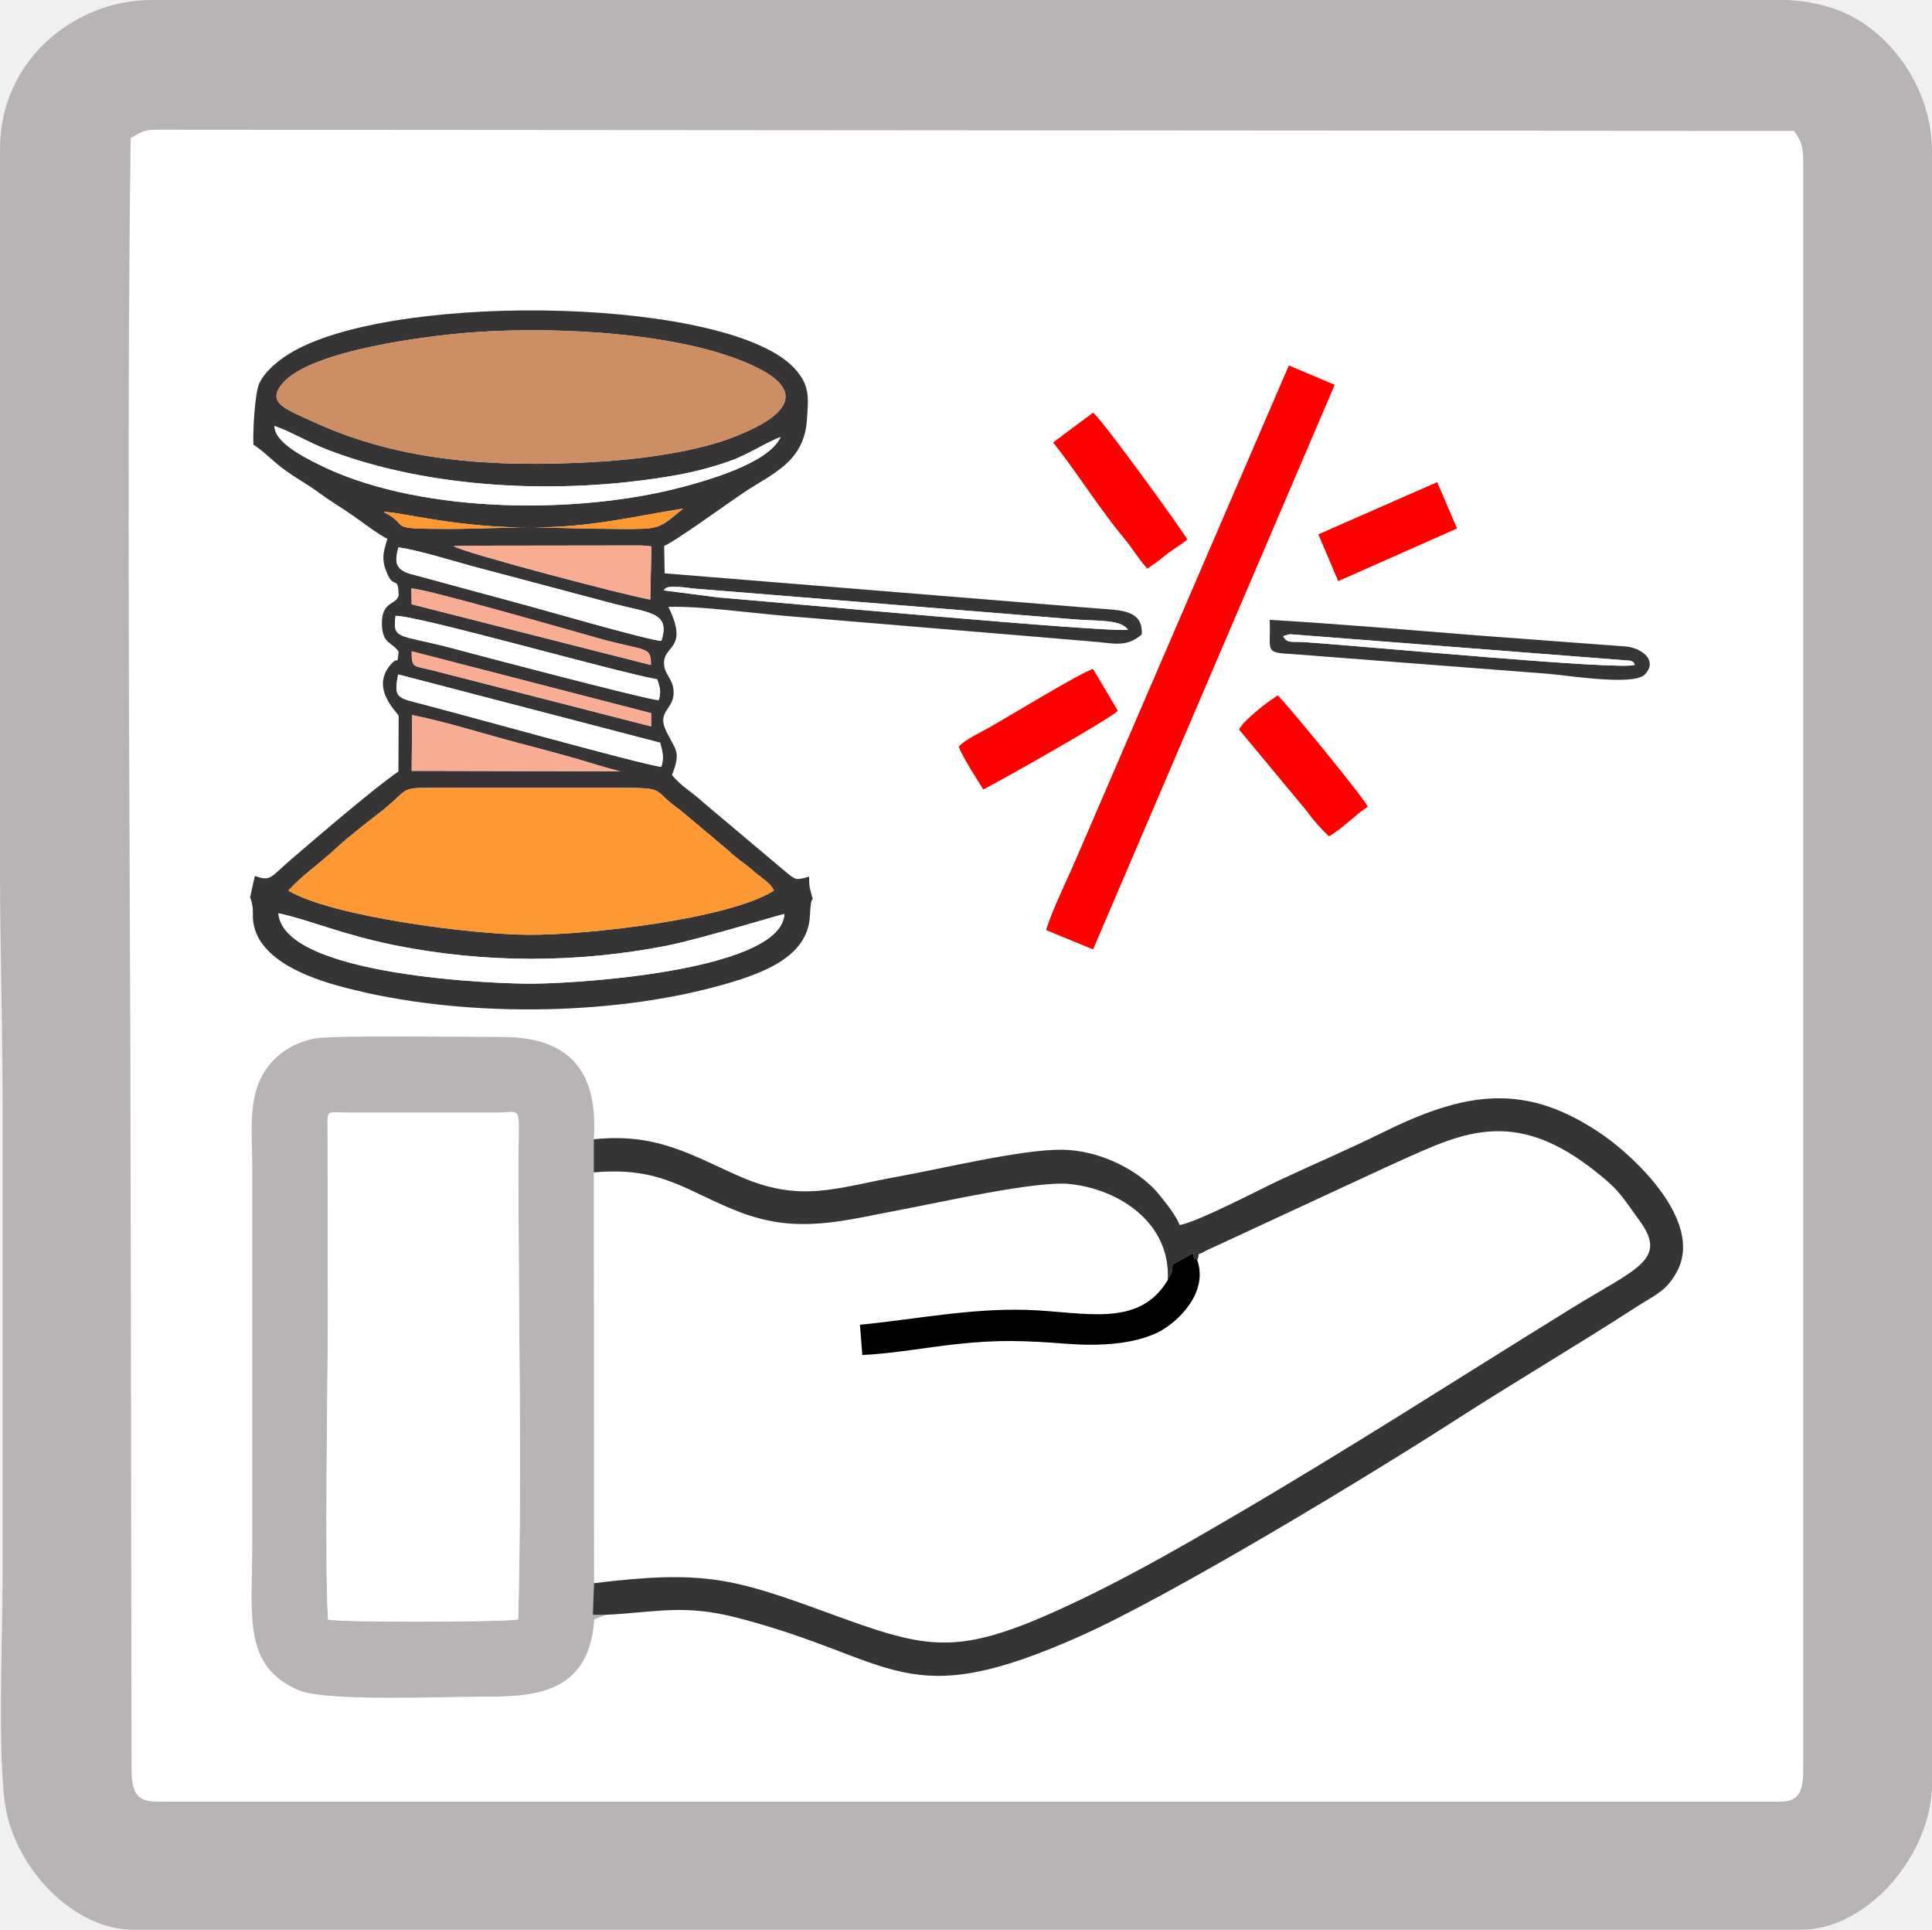
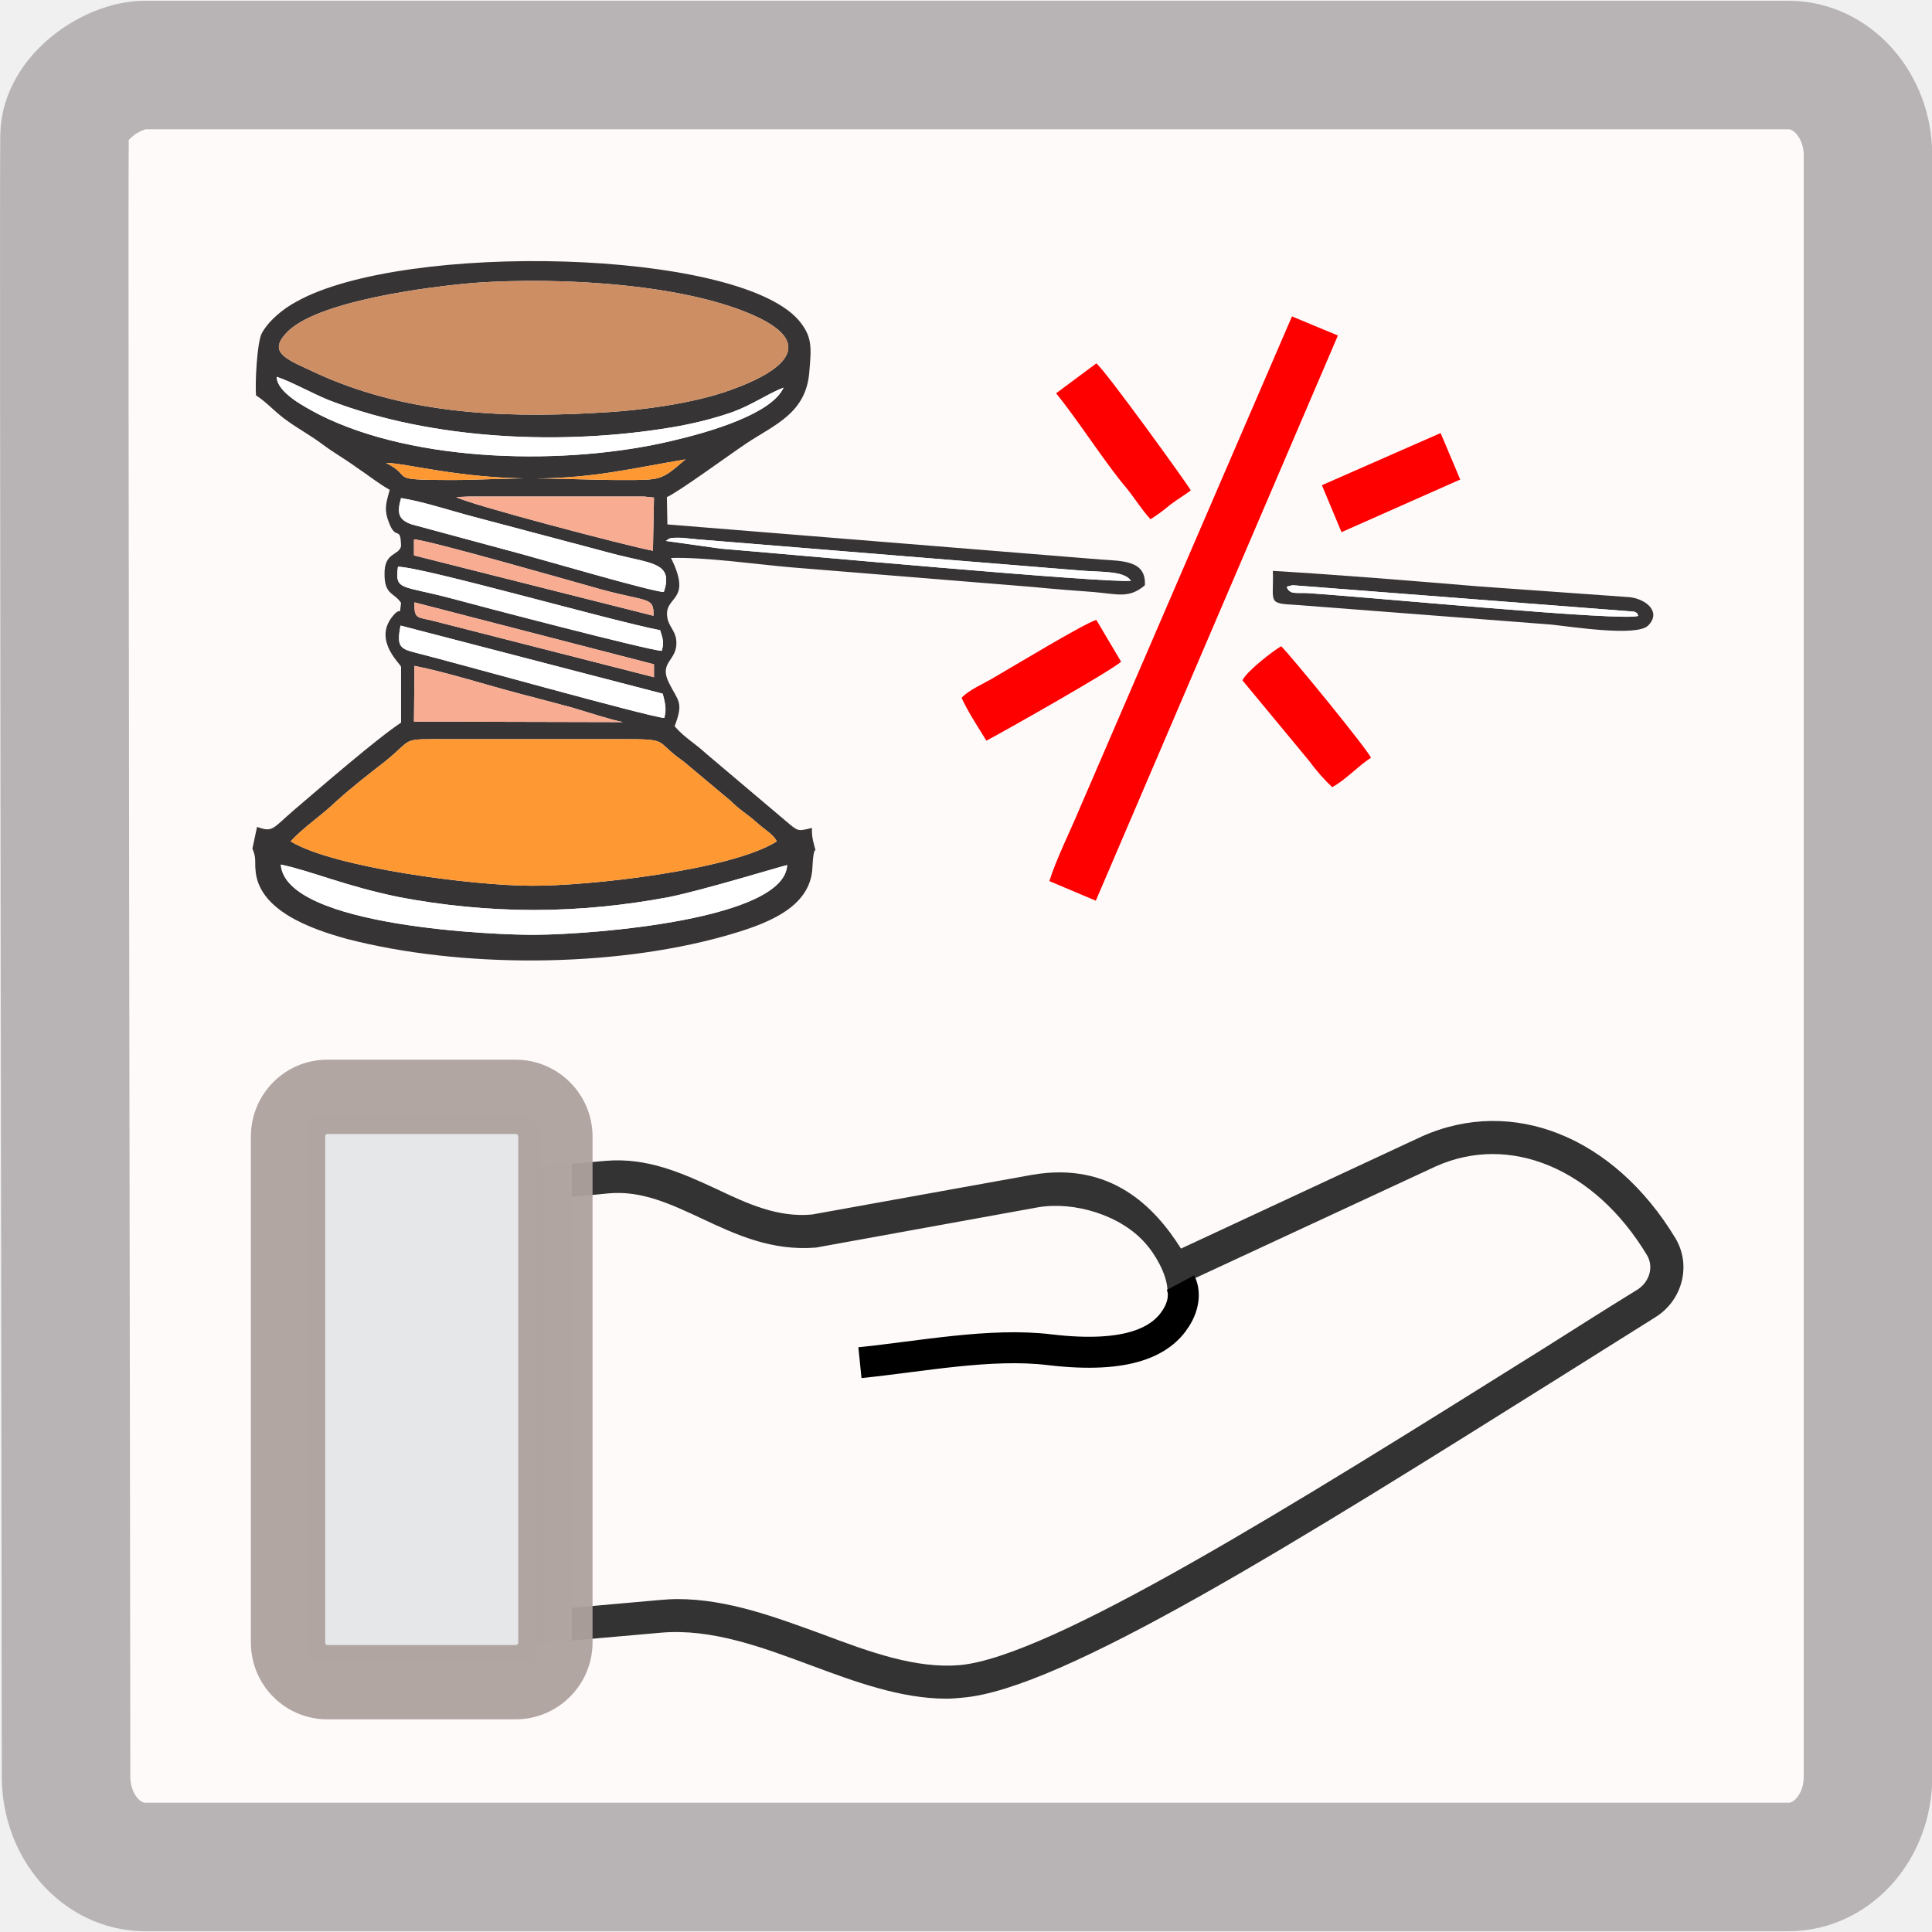
- <svg xmlns="http://www.w3.org/2000/svg" xml:space="preserve" width="753px" height="752px" version="1.1" style="shape-rendering:geometricPrecision; text-rendering:geometricPrecision; image-rendering:optimizeQuality; fill-rule:evenodd; clip-rule:evenodd" viewBox="0 0 81.8 81.69">
+ <svg xmlns="http://www.w3.org/2000/svg" xml:space="preserve" width="752px" height="752px" version="1.1" style="shape-rendering:geometricPrecision; text-rendering:geometricPrecision; image-rendering:optimizeQuality; fill-rule:evenodd; clip-rule:evenodd" viewBox="0 0 37.43 37.39">
  <defs>
    <style type="text/css">
   
-     .fil6 {fill:black}
-     .fil2 {fill:#373435}
-     .fil1 {fill:#B8B4B6}
-     .fil4 {fill:#CD8E64}
-     .fil7 {fill:#F8AC92}
-     .fil3 {fill:#FD9833}
-     .fil5 {fill:#FE0000}
-     .fil0 {fill:white}
+     .str2 {stroke:#AEA19E;stroke-width:0.8;stroke-miterlimit:22.926;stroke-opacity:0.949}
+     .str0 {stroke:#B8B4B6;stroke-width:2.49;stroke-miterlimit:22.926}
+     .str1 {stroke:white;stroke-width:0.1;stroke-miterlimit:22.926}
+     .str3 {stroke:black;stroke-width:0.6;stroke-miterlimit:22.926}
+     .fil4 {fill:none}
+     .fil1 {fill:#E6E7E8}
+     .fil5 {fill:#373435}
+     .fil7 {fill:#CD8E64}
+     .fil10 {fill:#F8AC92}
+     .fil6 {fill:#FD9833}
+     .fil8 {fill:#FE0000}
+     .fil0 {fill:snow}
+     .fil9 {fill:white}
+     .fil2 {fill:#333333;fill-rule:nonzero}
+     .fil3 {fill:#FEFEFE;fill-rule:nonzero;fill-opacity:0.949}
   
  </style>
  </defs>
  <g id="Camada_x0020_1">
-     <g id="_2180189131440">
-       <path class="fil0" d="M25.64 68.36l-0.48 0.19c-0.21,3.26 -2.73,3.27 -4.74,3.27 -1.59,0 -6.63,0.22 -7.77,-0.27 -2.38,-1.01 -1.97,-3.14 -1.97,-6.04l0 -16.19c0,-1.22 -0.16,-2.57 0.34,-3.63 0.39,-0.82 1.17,-1.51 2.32,-1.73 0.72,-0.14 6.72,-0.06 7.95,-0.06 2.82,0 4.05,1.46 3.85,4.33 2.67,-0.29 4.17,0.69 6.2,1.58 2.58,1.12 4.03,0.48 6.72,-0.01 1.84,-0.33 5.2,-1.15 6.92,-1.13 1.6,0.02 3.31,0.89 4.13,1.94 0.26,0.32 0.67,0.83 0.84,1.25 0.8,-0.15 3.41,-1.52 4.31,-1.94 1.41,-0.66 2.87,-1.28 4.24,-1.96 3.54,-1.75 6.1,-2.2 9.43,0.13 1.26,0.89 4.22,3.61 3.07,5.74 -0.44,0.82 -0.88,0.96 -1.68,1.47 -2.53,1.64 -5.14,3.17 -7.69,4.81 -3.68,2.37 -12,7.41 -15.85,9.13 -7.53,3.37 -7.79,0.99 -14.54,-0.75 -2.26,-0.59 -3.36,-0.25 -5.6,-0.13zm28.46 -38.92c0.39,0.36 3.7,4.4 3.81,4.71 -0.57,0.37 -1.07,0.93 -1.64,1.25 -0.32,-0.29 -0.68,-0.7 -0.96,-1.09l-2.85 -3.43c0.21,-0.41 1.27,-1.22 1.64,-1.44zm-12.47 3.98c-0.3,-0.5 -0.81,-1.26 -1.04,-1.81 0.29,-0.32 0.95,-0.61 1.36,-0.85 0.88,-0.5 3.81,-2.29 4.33,-2.44l1.05 1.77c-0.43,0.4 -4.9,2.92 -5.7,3.33zm12.13 -7.18c2.9,0.17 5.8,0.42 8.69,0.65l6.42 0.48c0.69,0.08 1.33,0.62 0.76,1.19 -0.48,0.48 -3.25,0.03 -4.11,-0.04l-10.77 -0.83c-1.25,-0.07 -0.94,-0.09 -0.99,-1.45zm7.09 -5.83l0.84 1.96 -5.03 2.23 -0.84 -1.98 5.03 -2.21zm-14.57 -2.94c0.41,0.31 3.9,5.15 3.99,5.37 -0.21,0.18 -0.57,0.39 -0.86,0.61 -0.4,0.33 -0.5,0.39 -0.83,0.62 -0.35,-0.37 -0.65,-0.89 -1.03,-1.34 -0.89,-1.05 -2.06,-2.88 -2.96,-4l1.69 -1.26zm-18.16 5.64l0.02 1.16 18.35 1.49c0.94,0.07 1.92,0.05 1.85,1.1 -0.67,0.56 -1.13,0.37 -2.17,0.29 -0.86,-0.07 -1.74,-0.15 -2.61,-0.22l-10.21 -0.85c-1.49,-0.12 -3.64,-0.43 -5.05,-0.39 0.93,1.91 -0.34,1.57 -0.17,2.54 0.06,0.33 0.33,0.54 0.38,0.92 0.12,0.91 -0.76,0.88 -0.29,1.83 0.38,0.78 0.63,0.82 0.23,1.83 0.44,0.52 0.81,0.68 1.34,1.17l3.54 2.98c0.37,0.3 0.38,0.3 0.93,0.15 0,0.23 -0.01,0.32 0.04,0.54 0.23,0.91 0.05,-0.17 -0.01,1.13 -0.09,1.76 -2.06,2.45 -3.77,2.93 -4.78,1.33 -11.14,1.36 -15.94,0.09 -1.51,-0.39 -3.76,-1.2 -3.87,-2.91 -0.01,-0.19 0.01,-0.34 -0.02,-0.53 -0.02,-0.18 -0.1,-0.38 -0.1,-0.38l0.2 -0.9c0.68,0.24 0.62,0.09 1.56,-0.72 1.19,-1.02 3.51,-3.01 4.52,-3.7l0.01 -2.35c-0.03,-0.14 -1.17,-1.11 -0.4,-2.1 0.43,-0.56 0.31,0.09 0.4,-0.62 -0.28,-0.43 -0.7,-0.31 -0.71,-1.19 -0.01,-0.97 0.62,-0.78 0.71,-1.2 -0.02,-0.91 -0.21,-0.17 -0.53,-1.03 -0.22,-0.58 -0.09,-0.85 0.05,-1.36 -0.5,-0.27 -0.91,-0.6 -1.42,-0.96 -0.49,-0.34 -0.98,-0.63 -1.43,-0.96 -0.52,-0.39 -0.97,-0.62 -1.44,-0.96 -0.54,-0.38 -0.9,-0.8 -1.38,-1.11 -0.03,-0.55 0.06,-2.23 0.26,-2.62 0.27,-0.53 0.87,-1.02 1.47,-1.35 4.58,-2.54 18.58,-2.23 21.22,0.79 0.59,0.68 0.56,1.12 0.48,2.18 -0.14,1.77 -1.5,2.24 -2.67,3.03 -0.66,0.44 -2.93,2.09 -3.37,2.26zm18.16 17.08l-1.99 -0.82c0.29,-0.92 0.9,-2.14 1.28,-3.03l9 -20.87 1.94 0.82 -10.23 23.9zm-40.75 -34.34c-0.18,14.17 -0.02,29.49 0,43.8l0.04 25.2c0,0.96 0.17,1.42 1.06,1.42l68.76 0c0.87,0 0.96,-0.59 0.96,-1.42l0 -68.01c0,-0.67 -0.11,-0.91 -0.39,-1.3l-69.44 -0.05c-0.48,0 -0.72,0.21 -0.99,0.36z" />
-       <path class="fil1" d="M5.53 5.85c0.27,-0.15 0.51,-0.36 0.99,-0.36l69.44 0.05c0.28,0.39 0.39,0.63 0.39,1.3l0 68.01c0,0.83 -0.09,1.42 -0.96,1.42l-68.76 0c-0.89,0 -1.06,-0.46 -1.06,-1.42l-0.04 -25.2c-0.02,-14.31 -0.18,-29.63 0,-43.8zm-5.53 0.45l0 30.42c0,3.43 0.11,6.53 0.11,9.99 0,6.74 0,13.47 0,20.21 0,2.49 -0.25,8.05 0.19,9.91 0.59,2.52 2.94,4.86 5.35,4.86l70.61 0c2.8,0 5.54,-3.17 5.54,-6.19l0 -69.09c0,-2.57 -1.63,-4.9 -3.62,-5.83 -0.68,-0.32 -1.72,-0.58 -2.68,-0.58l-69.09 0c-3.23,0 -6.41,2.53 -6.41,6.3z" />
-       <path class="fil0" d="M50.69 53.34c0.48,1.37 -0.79,2.57 -1.53,2.99 -1.09,0.6 -2.67,0.66 -4.07,0.55 -1.67,-0.13 -2.81,-0.17 -4.51,0.01 -1.33,0.14 -2.76,0.41 -4.07,0.47l-0.1 -1.28c2.34,-0.23 4.65,-0.7 7.05,-0.63 2.4,0.07 4.75,0.81 5.98,-1.26 0.14,-2.33 -1.93,-3.83 -4.15,-4.07 -1.37,-0.15 -5.49,0.78 -7.04,1.07 -2.57,0.48 -4.47,1.08 -6.98,0.1 -2.23,-0.87 -3.26,-1.92 -6.13,-1.66l0.01 17.39c4.66,-0.57 5.91,-0.2 9.89,1.25 4.01,1.47 5.28,1.85 9.31,0.09 2.71,-1.19 5.27,-2.65 7.68,-4.06 5.01,-2.92 9.61,-5.89 14.53,-8.93 2.67,-1.65 4.08,-2.03 2.87,-3.68 -0.79,-1.08 -0.84,-1.31 -2.08,-2.26 -3.55,-2.71 -5.79,-1.29 -8.69,-0.01l-7.57 3.51c-0.6,0.33 -0.21,-0.01 -0.4,0.41z" />
-       <path class="fil1" d="M21.94 68.55c-0.37,0.12 -7.53,0.14 -8.05,0.01 -0.15,-2.46 -0.01,-9.73 -0.01,-12.72l-0.01 -8.05c-0.01,-0.82 -0.05,-0.7 0.79,-0.69l6.42 0c1.08,-0.01 0.87,-0.4 0.87,2.22 0,6.18 0.15,13.26 -0.01,19.23zm3.7 -0.19l-0.54 0 0.05 -1.34 -0.01 -17.39 0 -1.4c0.2,-2.87 -1.03,-4.33 -3.85,-4.33 -1.23,0 -7.23,-0.08 -7.95,0.06 -1.15,0.22 -1.93,0.91 -2.32,1.73 -0.5,1.06 -0.34,2.41 -0.34,3.63l0 16.19c0,2.9 -0.41,5.03 1.97,6.04 1.14,0.49 6.18,0.27 7.77,0.27 2.01,0 4.53,-0.01 4.74,-3.27l0.48 -0.19z" />
-       <path class="fil2" d="M11.79 38.66c1.27,0.27 2.74,0.92 5,1.37 1.81,0.36 3.77,0.56 5.7,0.56 1.94,0 3.86,-0.19 5.71,-0.55 1.42,-0.28 4.86,-1.33 5.01,-1.35 -0.1,2.3 -8.1,2.92 -10.61,2.95 -1.58,0.02 -10.62,-0.33 -10.81,-2.98zm0.42 -0.96c0.59,-0.65 1.29,-1.12 1.94,-1.72 0.65,-0.6 1.35,-1.13 2.03,-1.66 1.29,-1.03 0.58,-0.97 2.72,-0.97l7.28 0c2.14,0 1.35,0.06 2.63,0.95l2.01 1.69c0.4,0.38 0.66,0.52 1.02,0.83 0.48,0.42 0.76,0.53 0.93,0.88 -1.93,1.22 -8.01,1.89 -10.39,1.87 -2.43,-0.01 -8.36,-0.78 -10.17,-1.87zm5.24 -7.43c1.41,0.28 3.02,0.79 4.45,1.17 0.77,0.2 1.48,0.39 2.23,0.6 0.59,0.16 1.65,0.51 2.14,0.61l-8.84 -0.02 0.02 -2.36zm0.09 -0.55c-0.72,-0.19 -0.87,-0.26 -0.68,-1.17l11.09 2.89c0.09,0.36 0.18,0.62 0.05,1.02 -0.72,-0.06 -8.82,-2.33 -10.46,-2.74zm0.71 -1.36c-0.7,-0.18 -0.83,-0.05 -0.82,-0.79l10.14 2.62 0 0.56 -9.32 -2.39zm-1.5 -2.29c1.01,0 9.02,2.3 11.08,2.69 0.11,0.36 0.17,0.5 0.06,0.88 -0.61,-0.05 -7.63,-1.9 -8.82,-2.22 -2.22,-0.58 -2.45,-0.33 -2.32,-1.35zm0.67 -1.16c0.59,0.01 6.53,1.72 7.92,2.11 2.01,0.56 2.23,0.32 2.22,1.13l-10.13 -2.57 -0.01 -0.67zm10.67 0.08c0.14,-0.11 0.05,-0.17 0.69,-0.14 0.2,0.01 0.45,0.05 0.66,0.07l16.07 1.3c0.98,0.08 1.93,-0.01 2.25,0.44 -0.9,0.12 -14.89,-1.17 -17.34,-1.37l-2.33 -0.3zm-11.22 -1.82c0.88,0.13 2.15,0.53 3.06,0.78l6.1 1.62c1.47,0.38 2.37,0.35 1.97,1.56 -0.61,-0.04 -5.07,-1.34 -6.06,-1.6l-4.61 -1.25c-0.59,-0.19 -0.63,-0.5 -0.46,-1.11zm10.66 2.21c-0.97,-0.16 -7.87,-1.97 -8.32,-2.26l0.53 -0.02 7.42 -0.01 0.42 0.04 -0.05 2.25zm-11.29 -3.71c0.74,0 3.16,0.69 6.36,0.66 2.48,-0.02 4.07,-0.44 6.32,-0.8 -1.07,0.89 -0.99,0.87 -2.74,0.86 -1.21,0 -2.39,-0.05 -3.58,-0.06 -1.2,-0.01 -2.39,0.06 -3.59,0.06 -2.83,0 -1.54,-0.1 -2.77,-0.72zm14.68 -2.16c0.82,-0.3 1.51,-0.78 2.13,-1.01 -0.5,1.11 -3.12,1.87 -4.7,2.25 -4.39,1.03 -10.85,0.95 -14.94,-1.13 -0.62,-0.32 -1.78,-0.9 -1.79,-1.59 0.65,0.22 1.47,0.71 2.25,1.01 4.38,1.68 9.87,1.89 14.44,1.13 0.93,-0.15 1.79,-0.37 2.61,-0.66zm-10.94 -5.44c3.64,-0.27 9.08,0.02 12.05,1.48 2.53,1.24 0.66,2.36 -1.18,3.03 -1.59,0.58 -3.9,0.88 -5.76,0.98 -4.31,0.24 -8.22,-0.05 -11.79,-1.69 -1.2,-0.55 -2.06,-0.81 -1.32,-1.66 1.2,-1.39 6.16,-2 8,-2.14zm8.14 9.04c0.44,-0.17 2.71,-1.82 3.37,-2.26 1.17,-0.79 2.53,-1.26 2.67,-3.03 0.08,-1.06 0.11,-1.5 -0.48,-2.18 -2.64,-3.02 -16.64,-3.33 -21.22,-0.79 -0.6,0.33 -1.2,0.82 -1.47,1.35 -0.2,0.39 -0.29,2.07 -0.26,2.62 0.48,0.31 0.84,0.73 1.38,1.11 0.47,0.34 0.92,0.57 1.44,0.96 0.45,0.33 0.94,0.62 1.43,0.96 0.51,0.36 0.92,0.69 1.42,0.96 -0.14,0.51 -0.27,0.78 -0.05,1.36 0.32,0.86 0.51,0.12 0.53,1.03 -0.09,0.42 -0.72,0.23 -0.71,1.2 0.01,0.88 0.43,0.76 0.71,1.19 -0.09,0.71 0.03,0.06 -0.4,0.62 -0.77,0.99 0.37,1.96 0.4,2.1l-0.01 2.35c-1.01,0.69 -3.33,2.68 -4.52,3.7 -0.94,0.81 -0.88,0.96 -1.56,0.72l-0.2 0.9c0,0 0.08,0.2 0.1,0.38 0.03,0.19 0.01,0.34 0.02,0.53 0.11,1.71 2.36,2.52 3.87,2.91 4.8,1.27 11.16,1.24 15.94,-0.09 1.71,-0.48 3.68,-1.17 3.77,-2.93 0.06,-1.3 0.24,-0.22 0.01,-1.13 -0.05,-0.22 -0.04,-0.31 -0.04,-0.54 -0.55,0.15 -0.56,0.15 -0.93,-0.15l-3.54 -2.98c-0.53,-0.49 -0.9,-0.65 -1.34,-1.17 0.4,-1.01 0.15,-1.05 -0.23,-1.83 -0.47,-0.95 0.41,-0.92 0.29,-1.83 -0.05,-0.38 -0.32,-0.59 -0.38,-0.92 -0.17,-0.97 1.1,-0.63 0.17,-2.54 1.41,-0.04 3.56,0.27 5.05,0.39l10.21 0.85c0.87,0.07 1.75,0.15 2.61,0.22 1.04,0.08 1.5,0.27 2.17,-0.29 0.07,-1.05 -0.91,-1.03 -1.85,-1.1l-18.35 -1.49 -0.02 -1.16z" />
-       <path class="fil0" d="M21.94 68.55c0.16,-5.97 0.01,-13.05 0.01,-19.23 0,-2.62 0.21,-2.23 -0.87,-2.22l-6.42 0c-0.84,-0.01 -0.8,-0.13 -0.79,0.69l0.01 8.05c0,2.99 -0.14,10.26 0.01,12.72 0.52,0.13 7.68,0.11 8.05,-0.01z" />
-       <path class="fil2" d="M25.14 48.23l0 1.4c2.87,-0.26 3.9,0.79 6.13,1.66 2.51,0.98 4.41,0.38 6.98,-0.1 1.55,-0.29 5.67,-1.22 7.04,-1.07 2.22,0.24 4.29,1.74 4.15,4.07l0.16 -0.3c0.01,-0.03 0.02,-0.06 0.02,-0.09 0.01,-0.01 0.03,-0.26 0.02,-0.27l0.89 -0.49c0.05,0.57 0,0.02 0.16,0.3 0.19,-0.42 -0.2,-0.08 0.4,-0.41l7.57 -3.51c2.9,-1.28 5.14,-2.7 8.69,0.01 1.24,0.95 1.29,1.18 2.08,2.26 1.21,1.65 -0.2,2.03 -2.87,3.68 -4.92,3.04 -9.52,6.01 -14.53,8.93 -2.41,1.41 -4.97,2.87 -7.68,4.06 -4.03,1.76 -5.3,1.38 -9.31,-0.09 -3.98,-1.45 -5.23,-1.82 -9.89,-1.25l-0.05 1.34 0.54 0c2.24,-0.12 3.34,-0.46 5.6,0.13 6.75,1.74 7.01,4.12 14.54,0.75 3.85,-1.72 12.17,-6.76 15.85,-9.13 2.55,-1.64 5.16,-3.17 7.69,-4.81 0.8,-0.51 1.24,-0.65 1.68,-1.47 1.15,-2.13 -1.81,-4.85 -3.07,-5.74 -3.33,-2.33 -5.89,-1.88 -9.43,-0.13 -1.37,0.68 -2.83,1.3 -4.24,1.96 -0.9,0.42 -3.51,1.79 -4.31,1.94 -0.17,-0.42 -0.58,-0.93 -0.84,-1.25 -0.82,-1.05 -2.53,-1.92 -4.13,-1.94 -1.72,-0.02 -5.08,0.8 -6.92,1.13 -2.69,0.49 -4.14,1.13 -6.72,0.01 -2.03,-0.89 -3.53,-1.87 -6.2,-1.58z" />
-       <path class="fil3" d="M12.21 37.7c1.81,1.09 7.74,1.86 10.17,1.87 2.38,0.02 8.46,-0.65 10.39,-1.87 -0.17,-0.35 -0.45,-0.46 -0.93,-0.88 -0.36,-0.31 -0.62,-0.45 -1.02,-0.83l-2.01 -1.69c-1.28,-0.89 -0.49,-0.95 -2.63,-0.95l-7.28 0c-2.14,0 -1.43,-0.06 -2.72,0.97 -0.68,0.53 -1.38,1.06 -2.03,1.66 -0.65,0.6 -1.35,1.07 -1.94,1.72z" />
-       <path class="fil4" d="M19.98 14.07c-1.84,0.14 -6.8,0.75 -8,2.14 -0.74,0.85 0.12,1.11 1.32,1.66 3.57,1.64 7.48,1.93 11.79,1.69 1.86,-0.1 4.17,-0.4 5.76,-0.98 1.84,-0.67 3.71,-1.79 1.18,-3.03 -2.97,-1.46 -8.41,-1.75 -12.05,-1.48z" />
-       <path class="fil5" d="M56.51 16.29l-1.94 -0.82 -9 20.87c-0.38,0.89 -0.99,2.11 -1.28,3.03l1.99 0.82 10.23 -23.9z" />
-       <path class="fil0" d="M11.79 38.66c0.19,2.65 9.23,3 10.81,2.98 2.51,-0.03 10.51,-0.65 10.61,-2.95 -0.15,0.02 -3.59,1.07 -5.01,1.35 -1.85,0.36 -3.77,0.55 -5.71,0.55 -1.93,0 -3.89,-0.2 -5.7,-0.56 -2.26,-0.45 -3.73,-1.1 -5,-1.37z" />
-       <path class="fil6" d="M49.44 54.19c-1.23,2.07 -3.58,1.33 -5.98,1.26 -2.4,-0.07 -4.71,0.4 -7.05,0.63l0.1 1.28c1.31,-0.06 2.74,-0.33 4.07,-0.47 1.7,-0.18 2.84,-0.14 4.51,-0.01 1.4,0.11 2.98,0.05 4.07,-0.55 0.74,-0.42 2.01,-1.62 1.53,-2.99 -0.16,-0.28 -0.11,0.27 -0.16,-0.3l-0.89 0.49c0.01,0.01 -0.01,0.26 -0.02,0.27 0,0.03 -0.01,0.06 -0.02,0.09l-0.16 0.3z" />
-       <path class="fil2" d="M54.33 26.94c0.03,-0.01 0.06,-0.05 0.07,-0.03l0.16 -0.05c0.03,0 0.06,-0.01 0.09,-0.01l14.39 1.12c0.21,0.11 0.07,0.01 0.18,0.17 -0.5,0.26 -11.56,-0.8 -14.03,-0.96 -0.5,-0.03 -0.69,0.06 -0.86,-0.24zm11.19 1.58c0.86,0.07 3.63,0.52 4.11,0.04 0.57,-0.57 -0.07,-1.11 -0.76,-1.19l-6.42 -0.48c-2.89,-0.23 -5.79,-0.48 -8.69,-0.65 0.05,1.36 -0.26,1.38 0.99,1.45l10.77 0.83z" />
-       <path class="fil0" d="M33.05 18.5c-0.62,0.23 -1.31,0.71 -2.13,1.01 -0.82,0.29 -1.68,0.51 -2.61,0.66 -4.57,0.76 -10.06,0.55 -14.44,-1.13 -0.78,-0.3 -1.6,-0.79 -2.25,-1.01 0.01,0.69 1.17,1.27 1.79,1.59 4.09,2.08 10.55,2.16 14.94,1.13 1.58,-0.38 4.2,-1.14 4.7,-2.25z" />
-       <path class="fil5" d="M44.59 18.73c0.9,1.12 2.07,2.95 2.96,4 0.38,0.45 0.68,0.97 1.03,1.34 0.33,-0.23 0.43,-0.29 0.83,-0.62 0.29,-0.22 0.65,-0.43 0.86,-0.61 -0.09,-0.22 -3.58,-5.06 -3.99,-5.37l-1.69 1.26z" />
-       <path class="fil5" d="M41.63 33.42c0.8,-0.41 5.27,-2.93 5.7,-3.33l-1.05 -1.77c-0.52,0.15 -3.45,1.94 -4.33,2.44 -0.41,0.24 -1.07,0.53 -1.36,0.85 0.23,0.55 0.74,1.31 1.04,1.81z" />
-       <path class="fil5" d="M54.1 29.44c-0.37,0.22 -1.43,1.03 -1.64,1.44l2.85 3.43c0.28,0.39 0.64,0.8 0.96,1.09 0.57,-0.32 1.07,-0.88 1.64,-1.25 -0.11,-0.31 -3.42,-4.35 -3.81,-4.71z" />
-       <path class="fil0" d="M28 27.13c0.4,-1.21 -0.5,-1.18 -1.97,-1.56l-6.1 -1.62c-0.91,-0.25 -2.18,-0.65 -3.06,-0.78 -0.17,0.61 -0.13,0.92 0.46,1.11l4.61 1.25c0.99,0.26 5.45,1.56 6.06,1.6z" />
-       <polygon class="fil5" points="55.82,22.62 56.66,24.6 61.69,22.37 60.85,20.41 " />
-       <path class="fil0" d="M28 32.46c0.13,-0.4 0.04,-0.66 -0.05,-1.02l-11.09 -2.89c-0.19,0.91 -0.04,0.98 0.68,1.17 1.64,0.41 9.74,2.68 10.46,2.74z" />
-       <path class="fil7" d="M17.43 32.63l8.84 0.02c-0.49,-0.1 -1.55,-0.45 -2.14,-0.61 -0.75,-0.21 -1.46,-0.4 -2.23,-0.6 -1.43,-0.38 -3.04,-0.89 -4.45,-1.17l-0.02 2.36z" />
-       <path class="fil7" d="M27.53 25.38l0.05 -2.25 -0.42 -0.04 -7.42 0.01 -0.53 0.02c0.45,0.29 7.35,2.1 8.32,2.26z" />
-       <path class="fil0" d="M27.89 29.64c0.11,-0.38 0.05,-0.52 -0.06,-0.88 -2.06,-0.39 -10.07,-2.69 -11.08,-2.69 -0.13,1.02 0.1,0.77 2.32,1.35 1.19,0.32 8.21,2.17 8.82,2.22z" />
-       <path class="fil7" d="M17.43 25.58l10.13 2.57c0.01,-0.81 -0.21,-0.57 -2.22,-1.13 -1.39,-0.39 -7.33,-2.1 -7.92,-2.11l0.01 0.67z" />
-       <path class="fil0" d="M28.09 24.99l2.33 0.3c2.45,0.2 16.44,1.49 17.34,1.37 -0.32,-0.45 -1.27,-0.36 -2.25,-0.44l-16.07 -1.3c-0.21,-0.02 -0.46,-0.06 -0.66,-0.07 -0.64,-0.03 -0.55,0.03 -0.69,0.14z" />
-       <path class="fil7" d="M27.57 30.75l0 -0.56 -10.14 -2.62c-0.01,0.74 0.12,0.61 0.82,0.79l9.32 2.39z" />
-       <path class="fil0" d="M54.33 26.94c0.17,0.3 0.36,0.21 0.86,0.24 2.47,0.16 13.53,1.22 14.03,0.96 -0.11,-0.16 0.03,-0.06 -0.18,-0.17l-14.39 -1.12c-0.03,0 -0.06,0.01 -0.09,0.01l-0.16 0.05c-0.01,-0.02 -0.04,0.02 -0.07,0.03z" />
-       <path class="fil3" d="M16.24 21.67c1.23,0.62 -0.06,0.72 2.77,0.72 1.2,0 2.39,-0.07 3.59,-0.06 1.19,0.01 2.37,0.06 3.58,0.06 1.75,0.01 1.67,0.03 2.74,-0.86 -2.25,0.36 -3.84,0.78 -6.32,0.8 -3.2,0.03 -5.62,-0.66 -6.36,-0.66z" />
+     <g id="_2201527523360">
+       <path class="fil0 str0" d="M2.81 1.24l31.84 0c0.85,0 1.54,0.79 1.54,1.75l0 31.41c0,0.97 -0.69,1.75 -1.54,1.75l-31.84 0c-0.84,0 -1.53,-0.78 -1.53,-1.75 0,-3.77 -0.05,-30.42 -0.03,-31.79 0.01,-0.75 0.93,-1.37 1.56,-1.37z" />
+       <g>
+         <rect class="fil1 str1" x="5.93" y="21.47" width="4.67" height="10.73" />
+         <path class="fil2" d="M18.34 32.89c-0.89,0 -1.78,-0.33 -2.64,-0.65 -0.94,-0.35 -1.91,-0.71 -2.88,-0.63l-2.38 0.21 0 -9.24 1.29 -0.11c0.81,-0.07 1.49,0.24 2.14,0.54 0.61,0.29 1.19,0.56 1.86,0.5l4.27 -0.77c1.52,-0.26 2.37,0.62 2.88,1.43l4.66 -2.17c1.76,-0.79 3.73,0 4.92,1.97 0.31,0.52 0.14,1.2 -0.39,1.53 -0.6,0.38 -1.2,0.75 -1.8,1.13 -5.2,3.26 -9.7,6.08 -11.62,6.24 -0.11,0.01 -0.21,0.02 -0.31,0.02zm-5.22 -1.93c0.98,0 1.9,0.35 2.81,0.68 0.93,0.35 1.81,0.67 2.66,0.6 1.77,-0.16 6.42,-3.07 11.34,-6.15 0.6,-0.38 1.2,-0.76 1.8,-1.13 0.23,-0.15 0.31,-0.44 0.18,-0.66 -1.01,-1.68 -2.66,-2.37 -4.1,-1.72l-5.19 2.41c-0.01,-0.34 -0.26,-0.73 -0.41,-0.9 -0.48,-0.57 -1.4,-0.84 -2.1,-0.72l-4.3 0.78c-0.86,0.07 -1.55,-0.25 -2.21,-0.56 -0.6,-0.28 -1.17,-0.55 -1.81,-0.49l-0.72 0.07 0 7.96 1.69 -0.15c0.12,-0.01 0.24,-0.02 0.36,-0.02z" />
+         <path class="fil3 str2" d="M9.99 32.89l-3.65 0c-0.6,0 -1.08,-0.49 -1.08,-1.09l0 -9.8c0,-0.6 0.48,-1.09 1.08,-1.09l3.65 0c0.6,0 1.09,0.49 1.09,1.09l0 9.8c0,0.6 -0.49,1.09 -1.09,1.09zm-3.65 -11.34c-0.24,0 -0.44,0.2 -0.44,0.45l0 9.8c0,0.25 0.2,0.45 0.44,0.45l3.65 0c0.25,0 0.45,-0.2 0.45,-0.45l0 -9.8c0,-0.25 -0.2,-0.45 -0.45,-0.45l-3.65 0z" />
+         <path class="fil4 str3" d="M22.87 24.83c0.08,0.15 0.09,0.41 -0.09,0.69 -0.28,0.44 -0.91,0.79 -2.44,0.61 -1.14,-0.14 -2.5,0.13 -3.68,0.25" />
+       </g>
+     </g>
+     <g id="_2201527467536">
+       <path class="fil5" d="M5.44 16.73c0.58,0.12 1.26,0.42 2.29,0.63 0.83,0.16 1.73,0.25 2.61,0.25 0.89,0 1.77,-0.09 2.62,-0.25 0.65,-0.13 2.22,-0.61 2.29,-0.62 -0.05,1.05 -3.71,1.34 -4.86,1.35 -0.72,0.01 -4.86,-0.15 -4.95,-1.36zm0.19 -0.45c0.27,-0.29 0.6,-0.5 0.89,-0.78 0.3,-0.27 0.62,-0.52 0.93,-0.76 0.59,-0.47 0.27,-0.44 1.25,-0.44l3.33 0c0.98,0 0.62,0.02 1.21,0.43l0.92 0.77c0.18,0.18 0.3,0.24 0.46,0.38 0.22,0.2 0.35,0.25 0.43,0.4 -0.88,0.56 -3.67,0.87 -4.76,0.86 -1.11,0 -3.83,-0.35 -4.66,-0.86zm2.4 -3.4c0.65,0.13 1.39,0.37 2.04,0.54 0.35,0.09 0.68,0.18 1.02,0.27 0.27,0.08 0.76,0.24 0.98,0.28l-4.05 -0.01 0.01 -1.08zm0.04 -0.25c-0.32,-0.08 -0.39,-0.12 -0.31,-0.53l5.08 1.32c0.04,0.17 0.08,0.28 0.03,0.47 -0.33,-0.03 -4.04,-1.07 -4.8,-1.26zm0.33 -0.62c-0.32,-0.08 -0.38,-0.03 -0.37,-0.36l4.64 1.2 0 0.25 -4.27 -1.09zm-0.69 -1.05c0.47,0 4.14,1.05 5.08,1.23 0.05,0.17 0.08,0.23 0.03,0.4 -0.29,-0.02 -3.5,-0.86 -4.05,-1.01 -1.01,-0.27 -1.12,-0.15 -1.06,-0.62zm0.31 -0.53c0.27,0.01 2.99,0.79 3.63,0.97 0.92,0.25 1.02,0.14 1.01,0.51l-4.64 -1.17 0 -0.31zm4.88 0.03c0.07,-0.04 0.03,-0.07 0.32,-0.06 0.09,0.01 0.21,0.02 0.3,0.03l7.37 0.6c0.44,0.04 0.88,0 1.02,0.2 -0.41,0.06 -6.82,-0.53 -7.94,-0.62l-1.07 -0.15zm-5.13 -0.83c0.4,0.06 0.98,0.25 1.4,0.36l2.79 0.74c0.68,0.17 1.09,0.16 0.9,0.72 -0.28,-0.02 -2.32,-0.62 -2.77,-0.74l-2.11 -0.57c-0.27,-0.09 -0.29,-0.23 -0.21,-0.51zm4.88 1.02c-0.45,-0.08 -3.61,-0.91 -3.81,-1.04l0.24 -0.01 3.4 0 0.19 0.02 -0.02 1.03zm-5.17 -1.7c0.34,-0.01 1.45,0.31 2.91,0.3 1.14,-0.01 1.87,-0.2 2.89,-0.37 -0.48,0.41 -0.45,0.4 -1.25,0.4 -0.55,0 -1.09,-0.03 -1.64,-0.03 -0.55,-0.01 -1.09,0.03 -1.64,0.03 -1.3,0 -0.71,-0.05 -1.27,-0.33zm6.72 -0.99c0.38,-0.14 0.69,-0.36 0.98,-0.47 -0.23,0.51 -1.43,0.86 -2.16,1.03 -2.01,0.48 -4.96,0.44 -6.84,-0.51 -0.28,-0.15 -0.81,-0.42 -0.82,-0.73 0.3,0.1 0.68,0.32 1.03,0.46 2.01,0.77 4.52,0.87 6.62,0.52 0.42,-0.07 0.82,-0.17 1.19,-0.3zm-5.01 -2.5c1.67,-0.12 4.16,0.02 5.52,0.68 1.16,0.57 0.3,1.09 -0.54,1.39 -0.73,0.27 -1.79,0.41 -2.64,0.45 -1.97,0.11 -3.76,-0.02 -5.4,-0.77 -0.55,-0.26 -0.94,-0.38 -0.6,-0.76 0.55,-0.64 2.82,-0.92 3.66,-0.99zm3.73 4.15c0.2,-0.08 1.24,-0.84 1.54,-1.04 0.54,-0.36 1.16,-0.58 1.22,-1.39 0.04,-0.48 0.06,-0.68 -0.21,-1 -1.21,-1.38 -7.63,-1.52 -9.72,-0.36 -0.28,0.15 -0.55,0.38 -0.68,0.62 -0.09,0.18 -0.13,0.95 -0.11,1.2 0.22,0.14 0.38,0.34 0.63,0.51 0.21,0.15 0.42,0.26 0.66,0.44 0.2,0.15 0.43,0.28 0.65,0.44 0.24,0.16 0.42,0.31 0.65,0.44 -0.06,0.23 -0.12,0.36 -0.02,0.62 0.14,0.39 0.23,0.05 0.24,0.47 -0.04,0.19 -0.33,0.11 -0.32,0.55 0,0.4 0.19,0.35 0.32,0.55 -0.04,0.32 0.02,0.02 -0.18,0.28 -0.35,0.46 0.17,0.9 0.18,0.96l0 1.08c-0.47,0.31 -1.53,1.23 -2.07,1.69 -0.43,0.37 -0.41,0.44 -0.72,0.33l-0.09 0.42c0,0 0.04,0.09 0.05,0.17 0.01,0.09 0,0.16 0.01,0.24 0.05,0.79 1.08,1.15 1.77,1.34 2.2,0.57 5.11,0.56 7.3,-0.05 0.78,-0.22 1.69,-0.53 1.72,-1.34 0.03,-0.6 0.11,-0.1 0.01,-0.52 -0.02,-0.1 -0.02,-0.14 -0.02,-0.24 -0.25,0.06 -0.26,0.07 -0.43,-0.07l-1.62 -1.37c-0.24,-0.22 -0.41,-0.3 -0.61,-0.53 0.18,-0.47 0.07,-0.48 -0.11,-0.84 -0.21,-0.43 0.19,-0.42 0.14,-0.84 -0.02,-0.17 -0.15,-0.27 -0.17,-0.42 -0.08,-0.44 0.5,-0.29 0.07,-1.16 0.65,-0.02 1.63,0.12 2.31,0.18l4.68 0.38c0.4,0.04 0.8,0.07 1.2,0.1 0.47,0.04 0.68,0.13 0.99,-0.13 0.03,-0.48 -0.42,-0.47 -0.85,-0.5l-8.4 -0.68 -0.01 -0.53z" />
+       <path class="fil6" d="M5.63 16.28c0.83,0.51 3.55,0.86 4.66,0.86 1.09,0.01 3.88,-0.3 4.76,-0.86 -0.08,-0.15 -0.21,-0.2 -0.43,-0.4 -0.16,-0.14 -0.28,-0.2 -0.46,-0.38l-0.92 -0.77c-0.59,-0.41 -0.23,-0.43 -1.21,-0.43l-3.33 0c-0.98,0 -0.66,-0.03 -1.25,0.44 -0.31,0.24 -0.63,0.49 -0.93,0.76 -0.29,0.28 -0.62,0.49 -0.89,0.78z" />
+       <path class="fil7" d="M9.19 5.46c-0.84,0.07 -3.11,0.35 -3.66,0.99 -0.34,0.38 0.05,0.5 0.6,0.76 1.64,0.75 3.43,0.88 5.4,0.77 0.85,-0.04 1.91,-0.18 2.64,-0.45 0.84,-0.3 1.7,-0.82 0.54,-1.39 -1.36,-0.66 -3.85,-0.8 -5.52,-0.68z" />
+       <path class="fil8" d="M25.92 6.48l-0.89 -0.37 -4.12 9.55c-0.17,0.41 -0.45,0.97 -0.58,1.39l0.9 0.38 4.69 -10.95z" />
+       <path class="fil9" d="M5.44 16.73c0.09,1.21 4.23,1.37 4.95,1.36 1.15,-0.01 4.81,-0.3 4.86,-1.35 -0.07,0.01 -1.64,0.49 -2.29,0.62 -0.85,0.16 -1.73,0.25 -2.62,0.25 -0.88,0 -1.78,-0.09 -2.61,-0.25 -1.03,-0.21 -1.71,-0.51 -2.29,-0.63z" />
+       <path class="fil5" d="M24.93 11.36c0.01,-0.01 0.02,-0.03 0.03,-0.02l0.07 -0.02c0.01,0 0.03,0 0.04,0l6.59 0.51c0.1,0.05 0.03,0.01 0.08,0.08 -0.23,0.12 -5.29,-0.37 -6.42,-0.44 -0.23,-0.01 -0.32,0.03 -0.39,-0.11zm5.12 0.72c0.39,0.04 1.66,0.24 1.88,0.02 0.26,-0.26 -0.03,-0.51 -0.35,-0.55l-2.94 -0.21c-1.32,-0.11 -2.65,-0.22 -3.98,-0.3 0.02,0.62 -0.12,0.63 0.46,0.66l4.93 0.38z" />
+       <path class="fil9" d="M15.18 7.49c-0.29,0.11 -0.6,0.33 -0.98,0.47 -0.37,0.13 -0.77,0.23 -1.19,0.3 -2.1,0.35 -4.61,0.25 -6.62,-0.52 -0.35,-0.14 -0.73,-0.36 -1.03,-0.46 0.01,0.31 0.54,0.58 0.82,0.73 1.88,0.95 4.83,0.99 6.84,0.51 0.73,-0.17 1.93,-0.52 2.16,-1.03z" />
+       <path class="fil8" d="M20.46 7.6c0.42,0.51 0.95,1.35 1.36,1.83 0.17,0.21 0.31,0.44 0.47,0.61 0.15,-0.1 0.2,-0.13 0.38,-0.28 0.13,-0.1 0.3,-0.2 0.4,-0.28 -0.05,-0.1 -1.65,-2.32 -1.83,-2.46l-0.78 0.58z" />
+       <path class="fil8" d="M19.11 14.33c0.36,-0.19 2.41,-1.35 2.61,-1.53l-0.48 -0.81c-0.24,0.07 -1.59,0.89 -1.99,1.12 -0.18,0.11 -0.49,0.24 -0.62,0.39 0.11,0.25 0.34,0.6 0.48,0.83z" />
+       <path class="fil8" d="M24.82 12.5c-0.17,0.1 -0.66,0.48 -0.75,0.66l1.3 1.57c0.13,0.18 0.3,0.37 0.44,0.5 0.26,-0.14 0.49,-0.4 0.75,-0.57 -0.05,-0.14 -1.56,-1.99 -1.74,-2.16z" />
+       <path class="fil9" d="M12.86 11.45c0.19,-0.56 -0.22,-0.55 -0.9,-0.72l-2.79 -0.74c-0.42,-0.11 -1,-0.3 -1.4,-0.36 -0.08,0.28 -0.06,0.42 0.21,0.51l2.11 0.57c0.45,0.12 2.49,0.72 2.77,0.74z" />
+       <polygon class="fil8" points="25.61,9.38 25.99,10.29 28.29,9.27 27.91,8.37 " />
+       <path class="fil9" d="M12.87 13.89c0.05,-0.19 0.01,-0.3 -0.03,-0.47l-5.08 -1.32c-0.08,0.41 -0.01,0.45 0.31,0.53 0.76,0.19 4.47,1.23 4.8,1.26z" />
+       <path class="fil10" d="M8.02 13.96l4.05 0.01c-0.22,-0.04 -0.71,-0.2 -0.98,-0.28 -0.34,-0.09 -0.67,-0.18 -1.02,-0.27 -0.65,-0.17 -1.39,-0.41 -2.04,-0.54l-0.01 1.08z" />
+       <path class="fil10" d="M12.65 10.65l0.02 -1.03 -0.19 -0.02 -3.4 0 -0.24 0.01c0.2,0.13 3.36,0.96 3.81,1.04z" />
+       <path class="fil9" d="M12.82 12.59c0.05,-0.17 0.02,-0.23 -0.03,-0.4 -0.94,-0.18 -4.61,-1.23 -5.08,-1.23 -0.06,0.47 0.05,0.35 1.06,0.62 0.55,0.15 3.76,0.99 4.05,1.01z" />
+       <path class="fil10" d="M8.02 10.74l4.64 1.17c0.01,-0.37 -0.09,-0.26 -1.01,-0.51 -0.64,-0.18 -3.36,-0.96 -3.63,-0.97l0 0.31z" />
+       <path class="fil9" d="M12.9 10.46l1.07 0.15c1.12,0.09 7.53,0.68 7.94,0.62 -0.14,-0.2 -0.58,-0.16 -1.02,-0.2l-7.37 -0.6c-0.09,-0.01 -0.21,-0.02 -0.3,-0.03 -0.29,-0.01 -0.25,0.02 -0.32,0.06z" />
+       <path class="fil10" d="M12.67 13.1l0 -0.25 -4.64 -1.2c-0.01,0.33 0.05,0.28 0.37,0.36l4.27 1.09z" />
+       <path class="fil9" d="M24.93 11.36c0.07,0.14 0.16,0.1 0.39,0.11 1.13,0.07 6.19,0.56 6.42,0.44 -0.05,-0.07 0.02,-0.03 -0.08,-0.08l-6.59 -0.51c-0.01,0 -0.03,0 -0.04,0l-0.07 0.02c-0.01,-0.01 -0.02,0.01 -0.03,0.02z" />
+       <path class="fil6" d="M7.48 8.95c0.56,0.28 -0.03,0.33 1.27,0.33 0.55,0 1.09,-0.04 1.64,-0.03 0.55,0 1.09,0.03 1.64,0.03 0.8,0 0.77,0.01 1.25,-0.4 -1.02,0.17 -1.75,0.36 -2.89,0.37 -1.46,0.01 -2.57,-0.31 -2.91,-0.3z" />
    </g>
  </g>
</svg>
